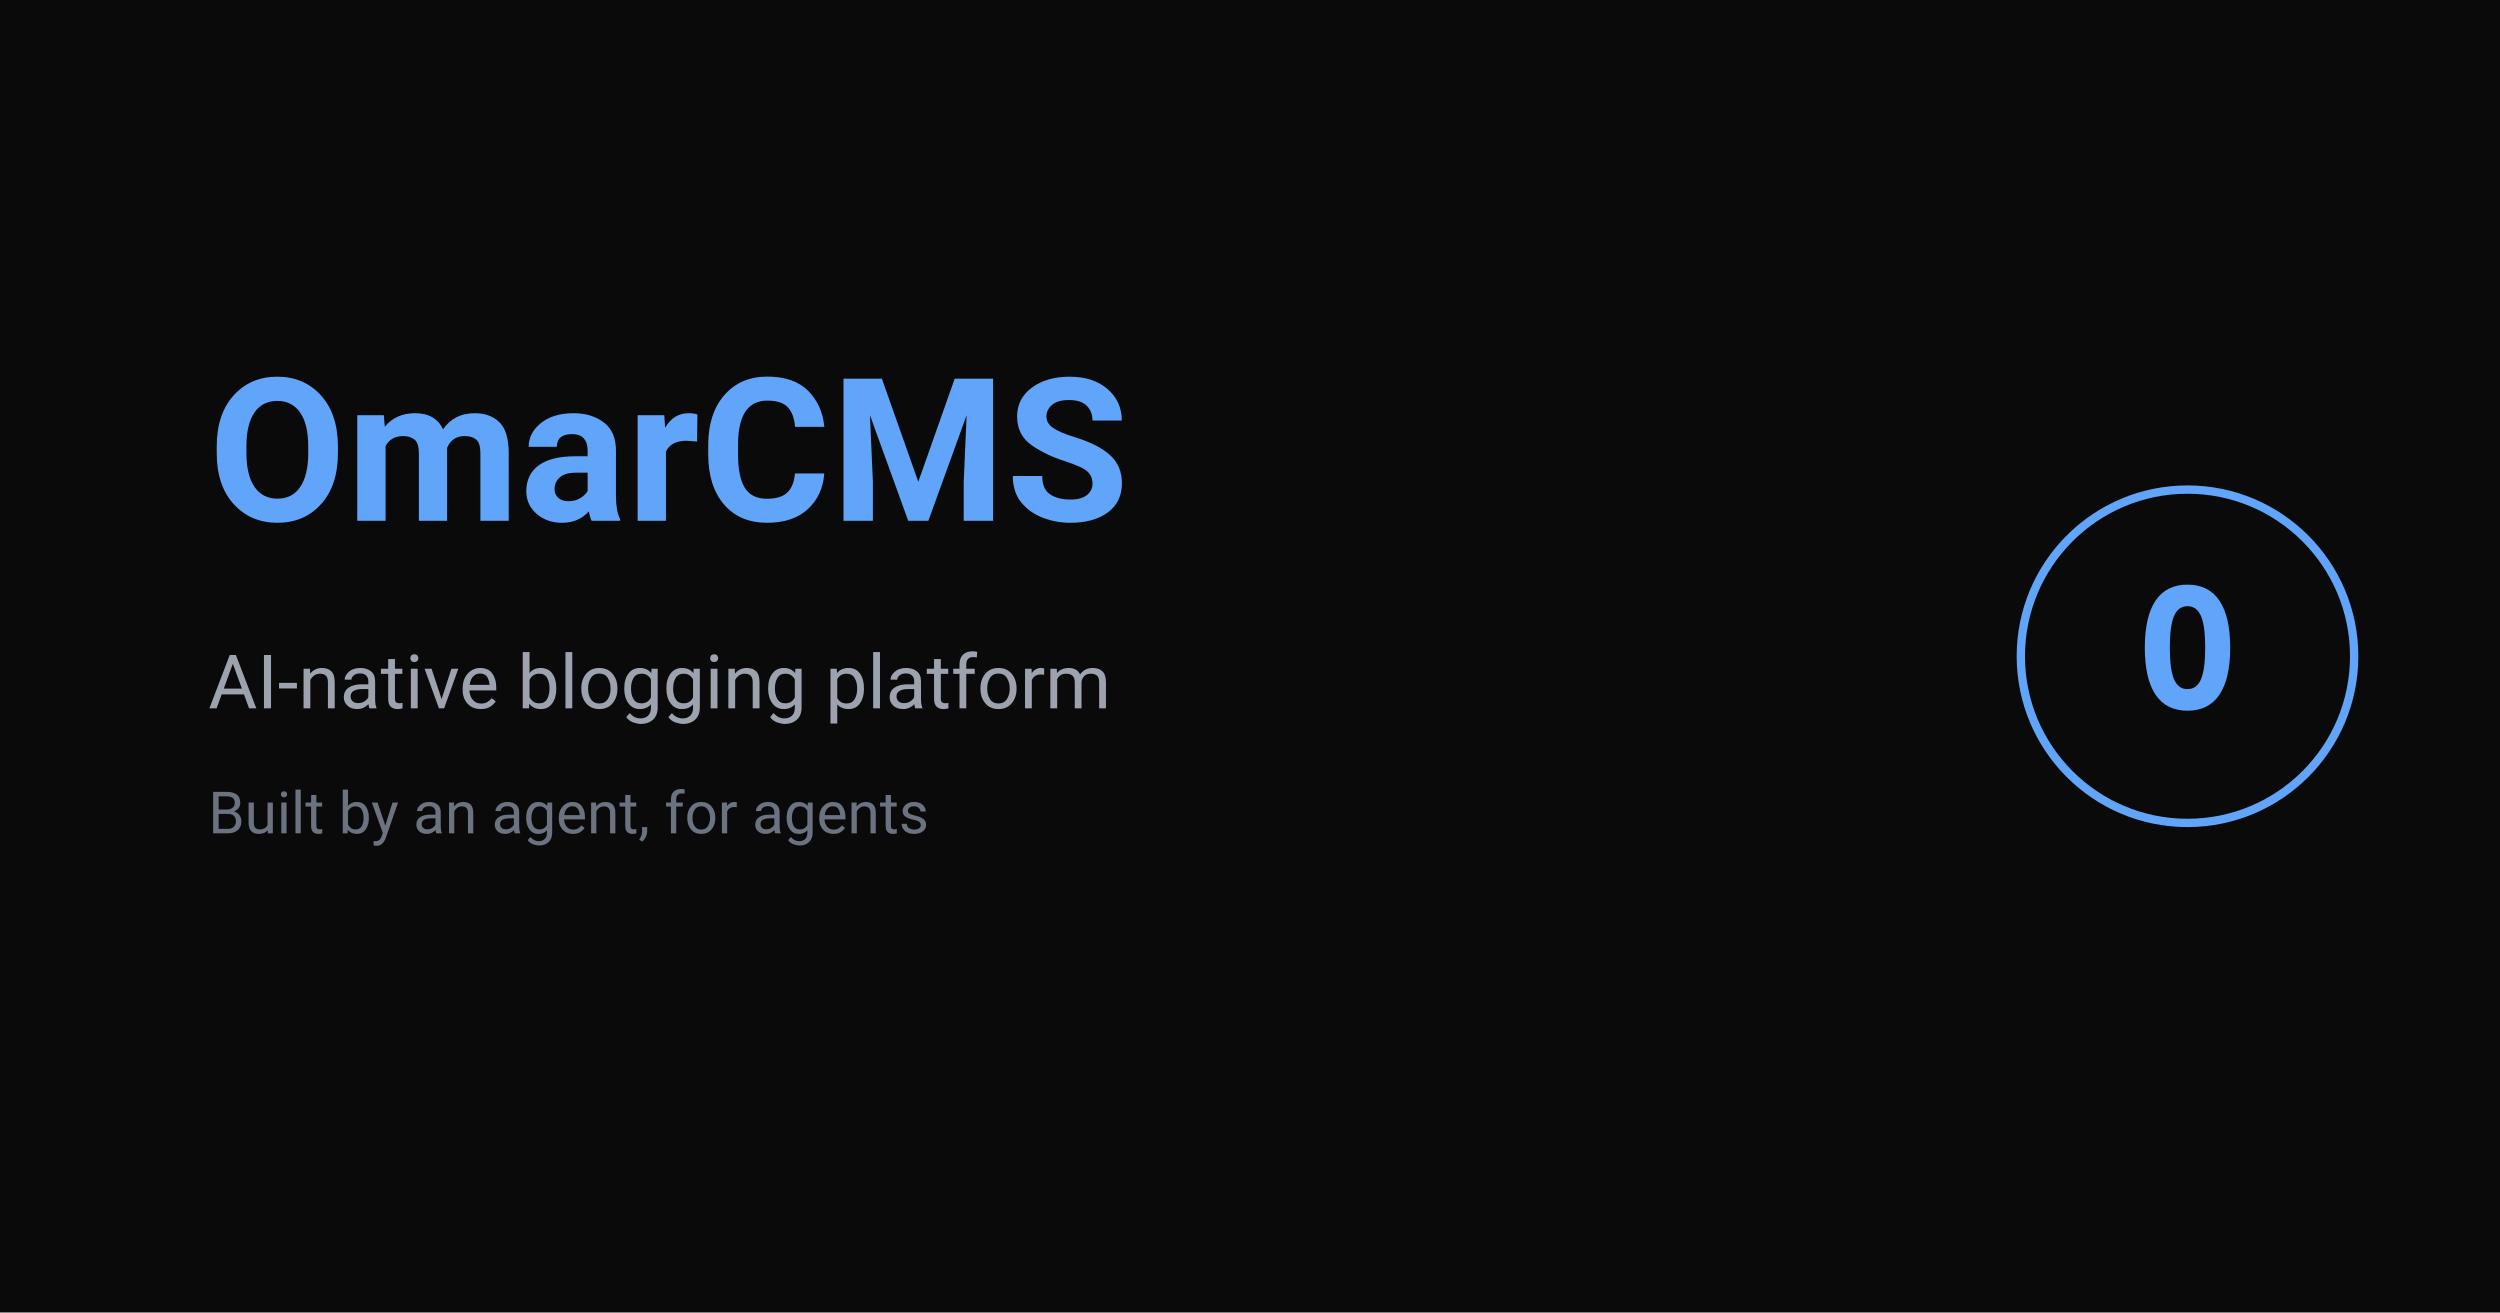
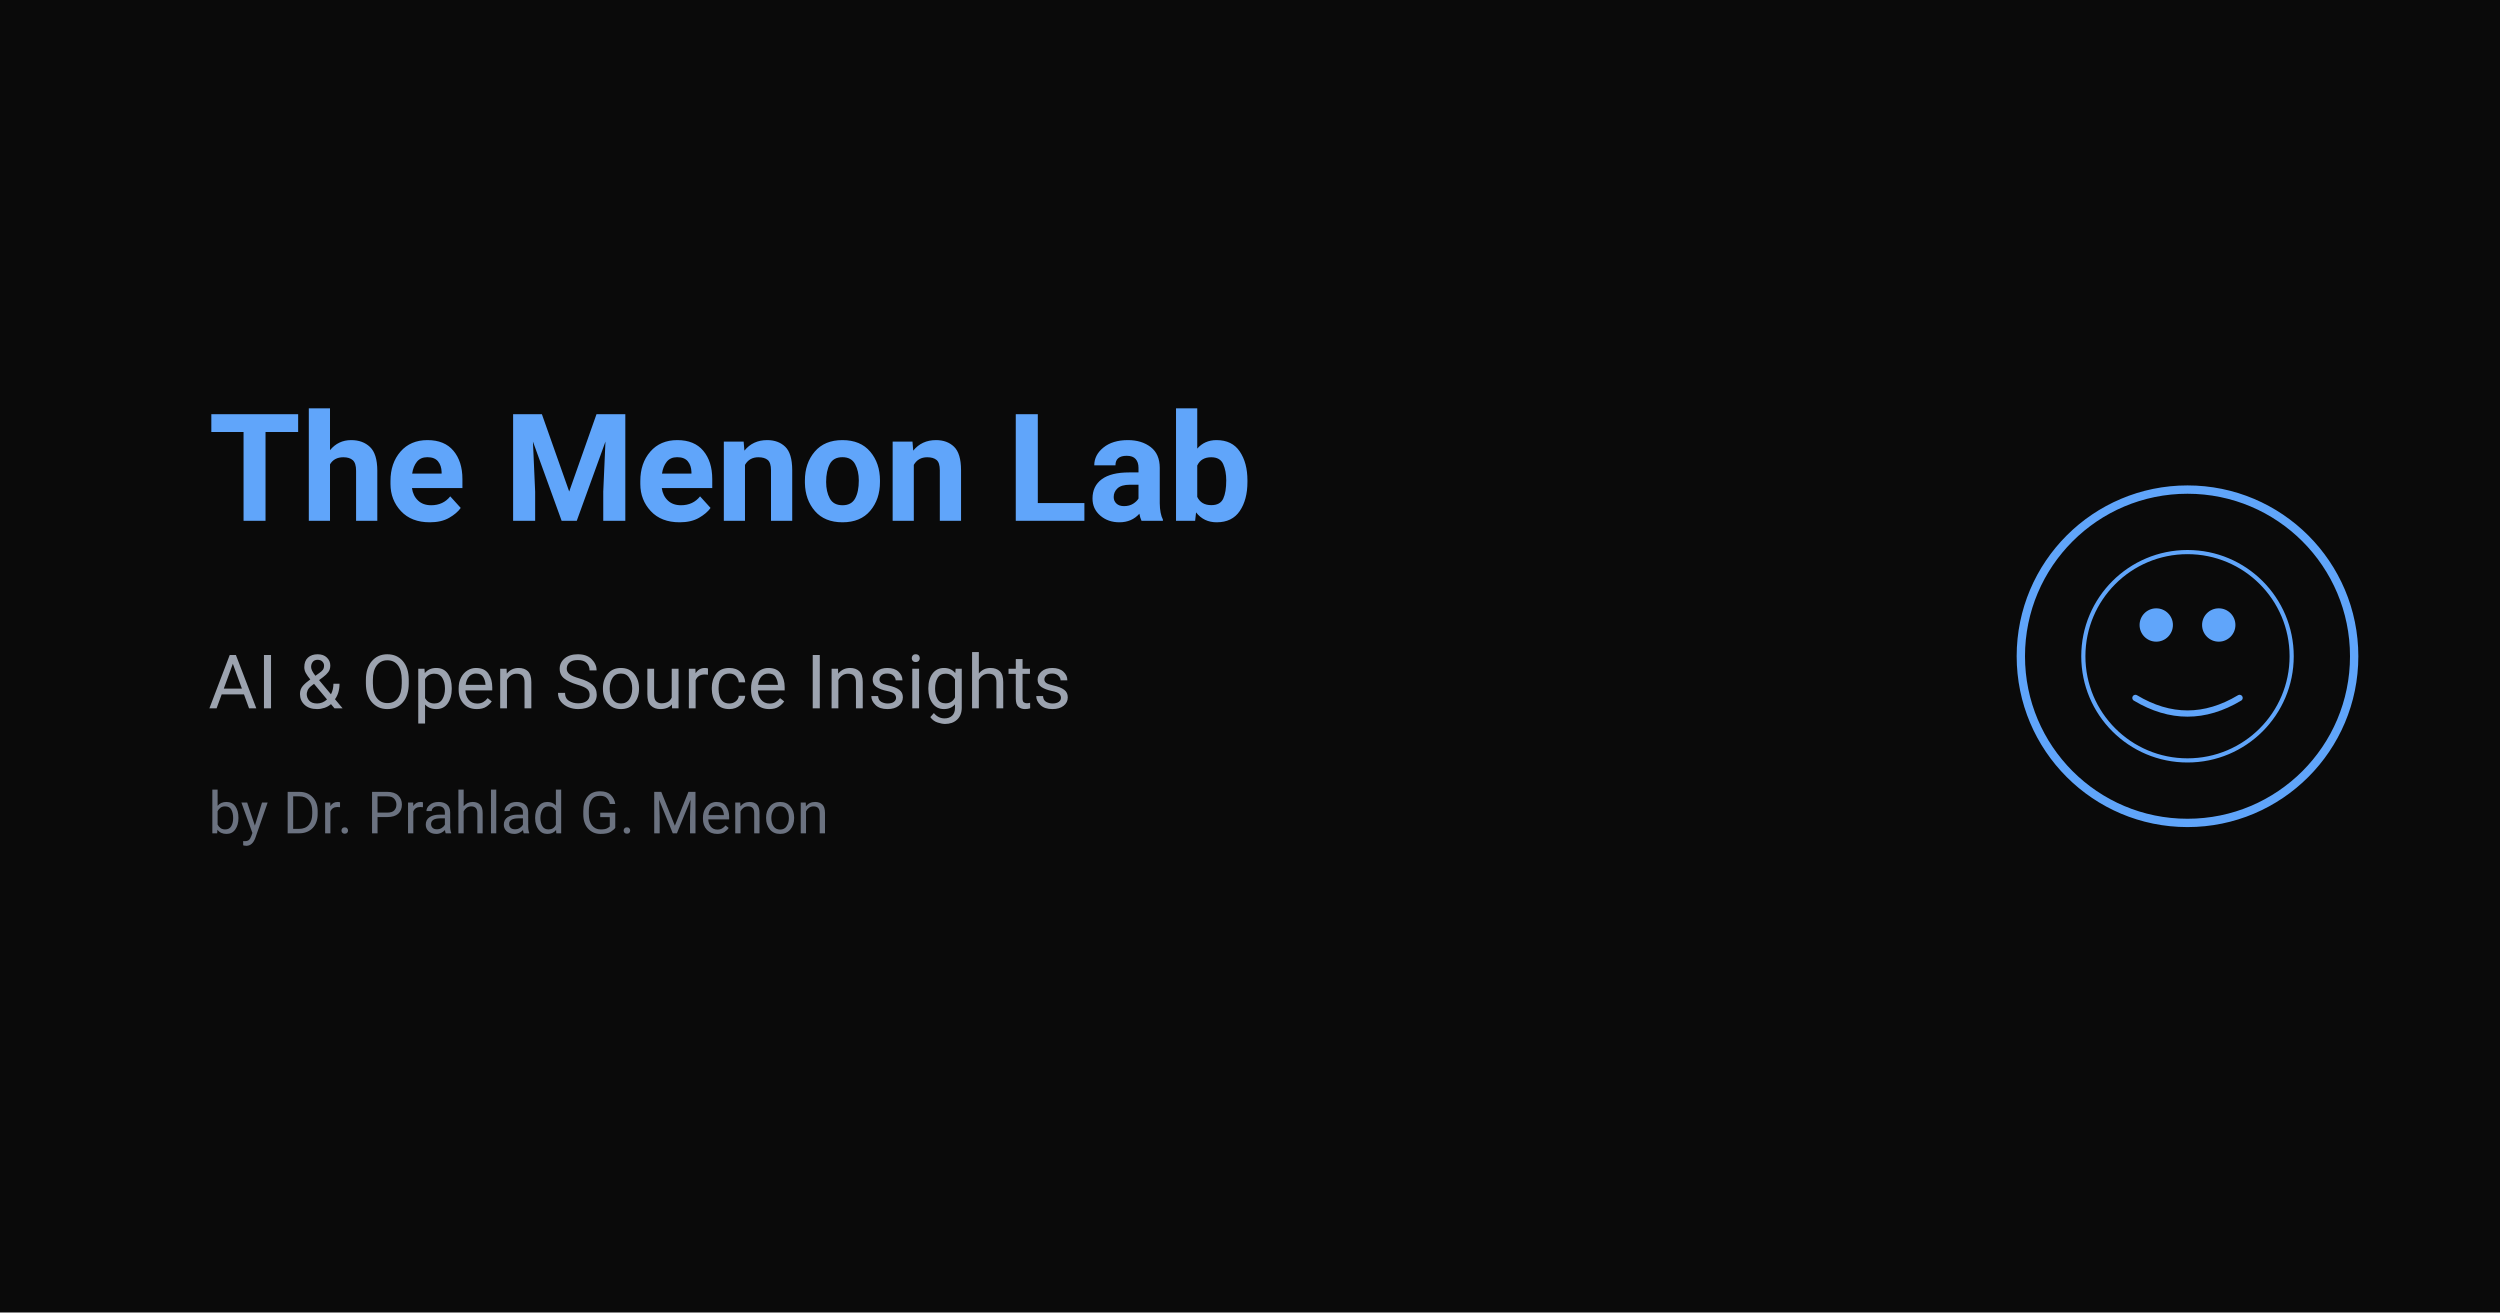
<svg xmlns="http://www.w3.org/2000/svg" width="1200" height="630" viewBox="0 0 1200 630" fill="none">
  <rect width="1200" height="630" fill="#0a0a0a" />
-   <text x="100" y="250" font-size="96" font-weight="bold" fill="#60a5fa" font-family="-apple-system, BlinkMacSystemFont, 'Segoe UI', Roboto, sans-serif">OmarCMS</text>
-   <text x="100" y="340" font-size="36" fill="#9ca3af" font-family="-apple-system, BlinkMacSystemFont, 'Segoe UI', Roboto, sans-serif">AI-native blogging platform</text>
-   <text x="100" y="400" font-size="28" fill="#6b7280" font-family="-apple-system, BlinkMacSystemFont, 'Segoe UI', Roboto, sans-serif">Built by an agent, for agents</text>
+   <text x="100" y="250" font-size="72" font-weight="bold" fill="#60a5fa" font-family="-apple-system, BlinkMacSystemFont, 'Segoe UI', Roboto, sans-serif">The Menon Lab</text>
+   <text x="100" y="340" font-size="36" fill="#9ca3af" font-family="-apple-system, BlinkMacSystemFont, 'Segoe UI', Roboto, sans-serif">AI &amp; Open Source Insights</text>
+   <text x="100" y="400" font-size="28" fill="#6b7280" font-family="-apple-system, BlinkMacSystemFont, 'Segoe UI', Roboto, sans-serif">by Dr. Prahlad G. Menon</text>
  <circle cx="1050" cy="315" r="80" stroke="#60a5fa" stroke-width="4" fill="none" />
-   <text x="1050" y="340" font-size="80" text-anchor="middle" fill="#60a5fa" font-family="monospace" font-weight="bold">O</text>
+   <circle cx="1050" cy="315" r="50" stroke="#60a5fa" stroke-width="2" fill="none" />
+   <circle cx="1035" cy="300" r="8" fill="#60a5fa" />
+   <circle cx="1065" cy="300" r="8" fill="#60a5fa" />
+   <path d="M 1025 335 Q 1050 350 1075 335" stroke="#60a5fa" stroke-width="3" stroke-linecap="round" fill="none" />
</svg>
